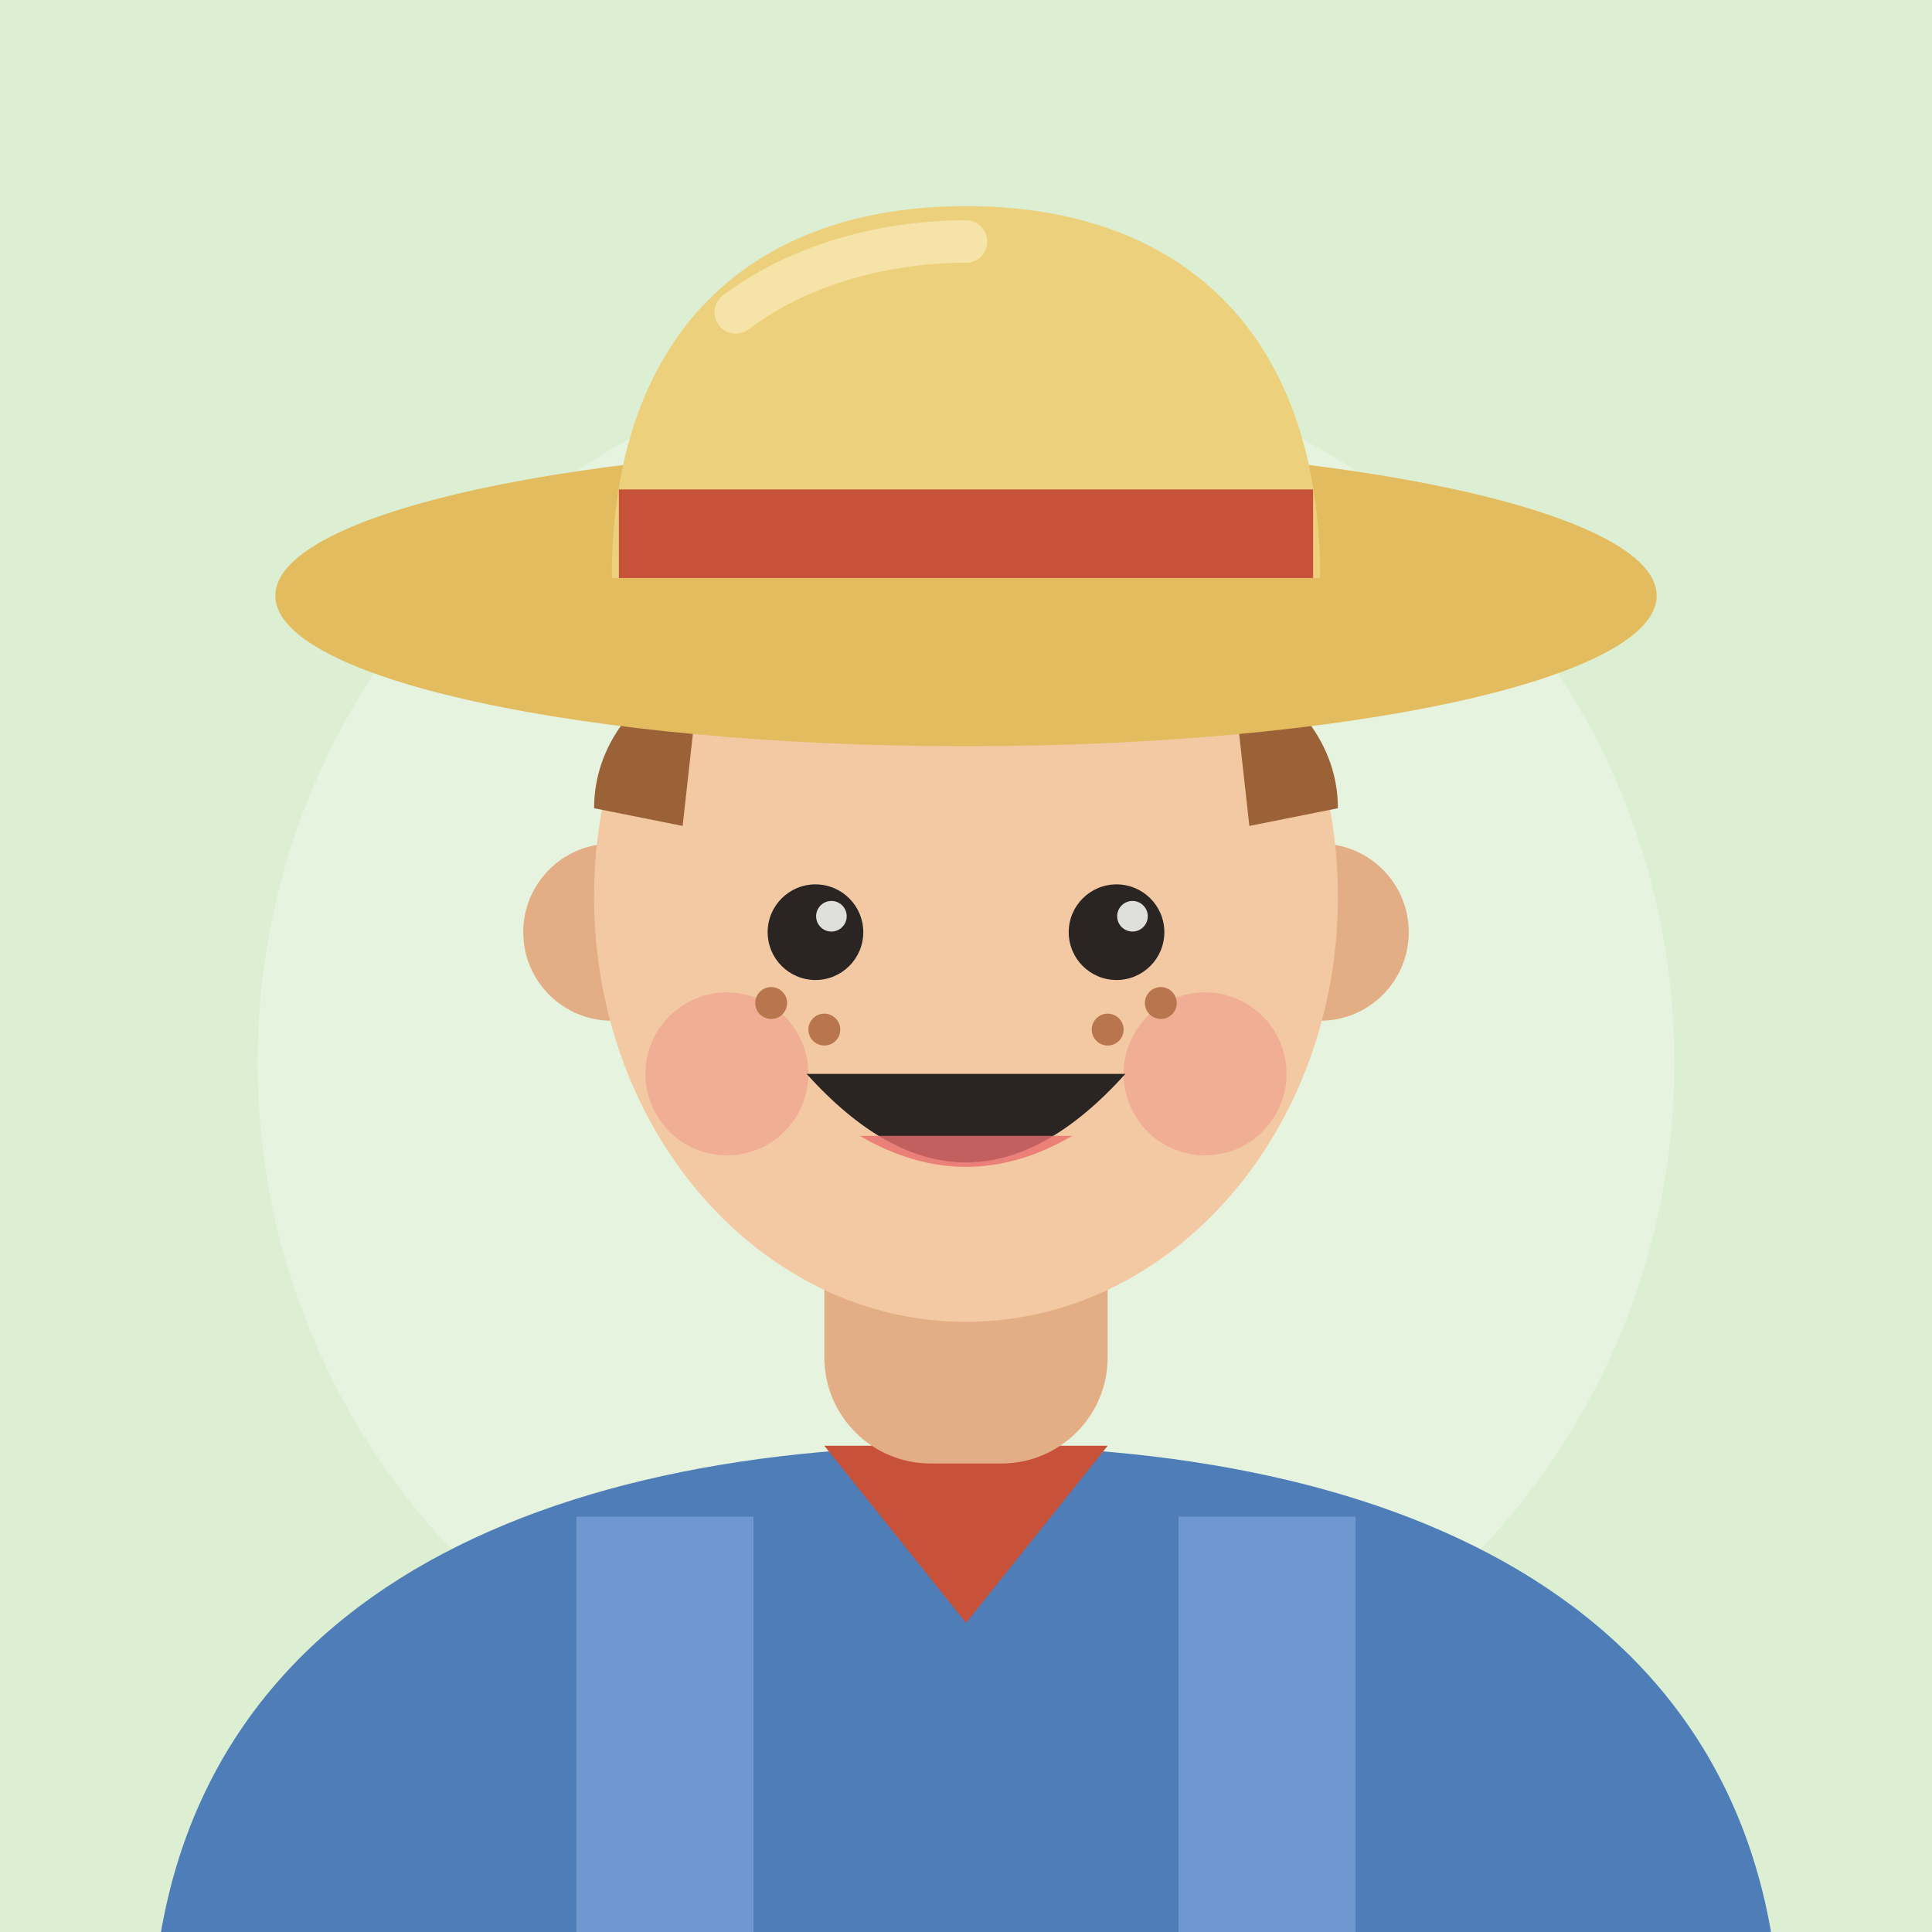
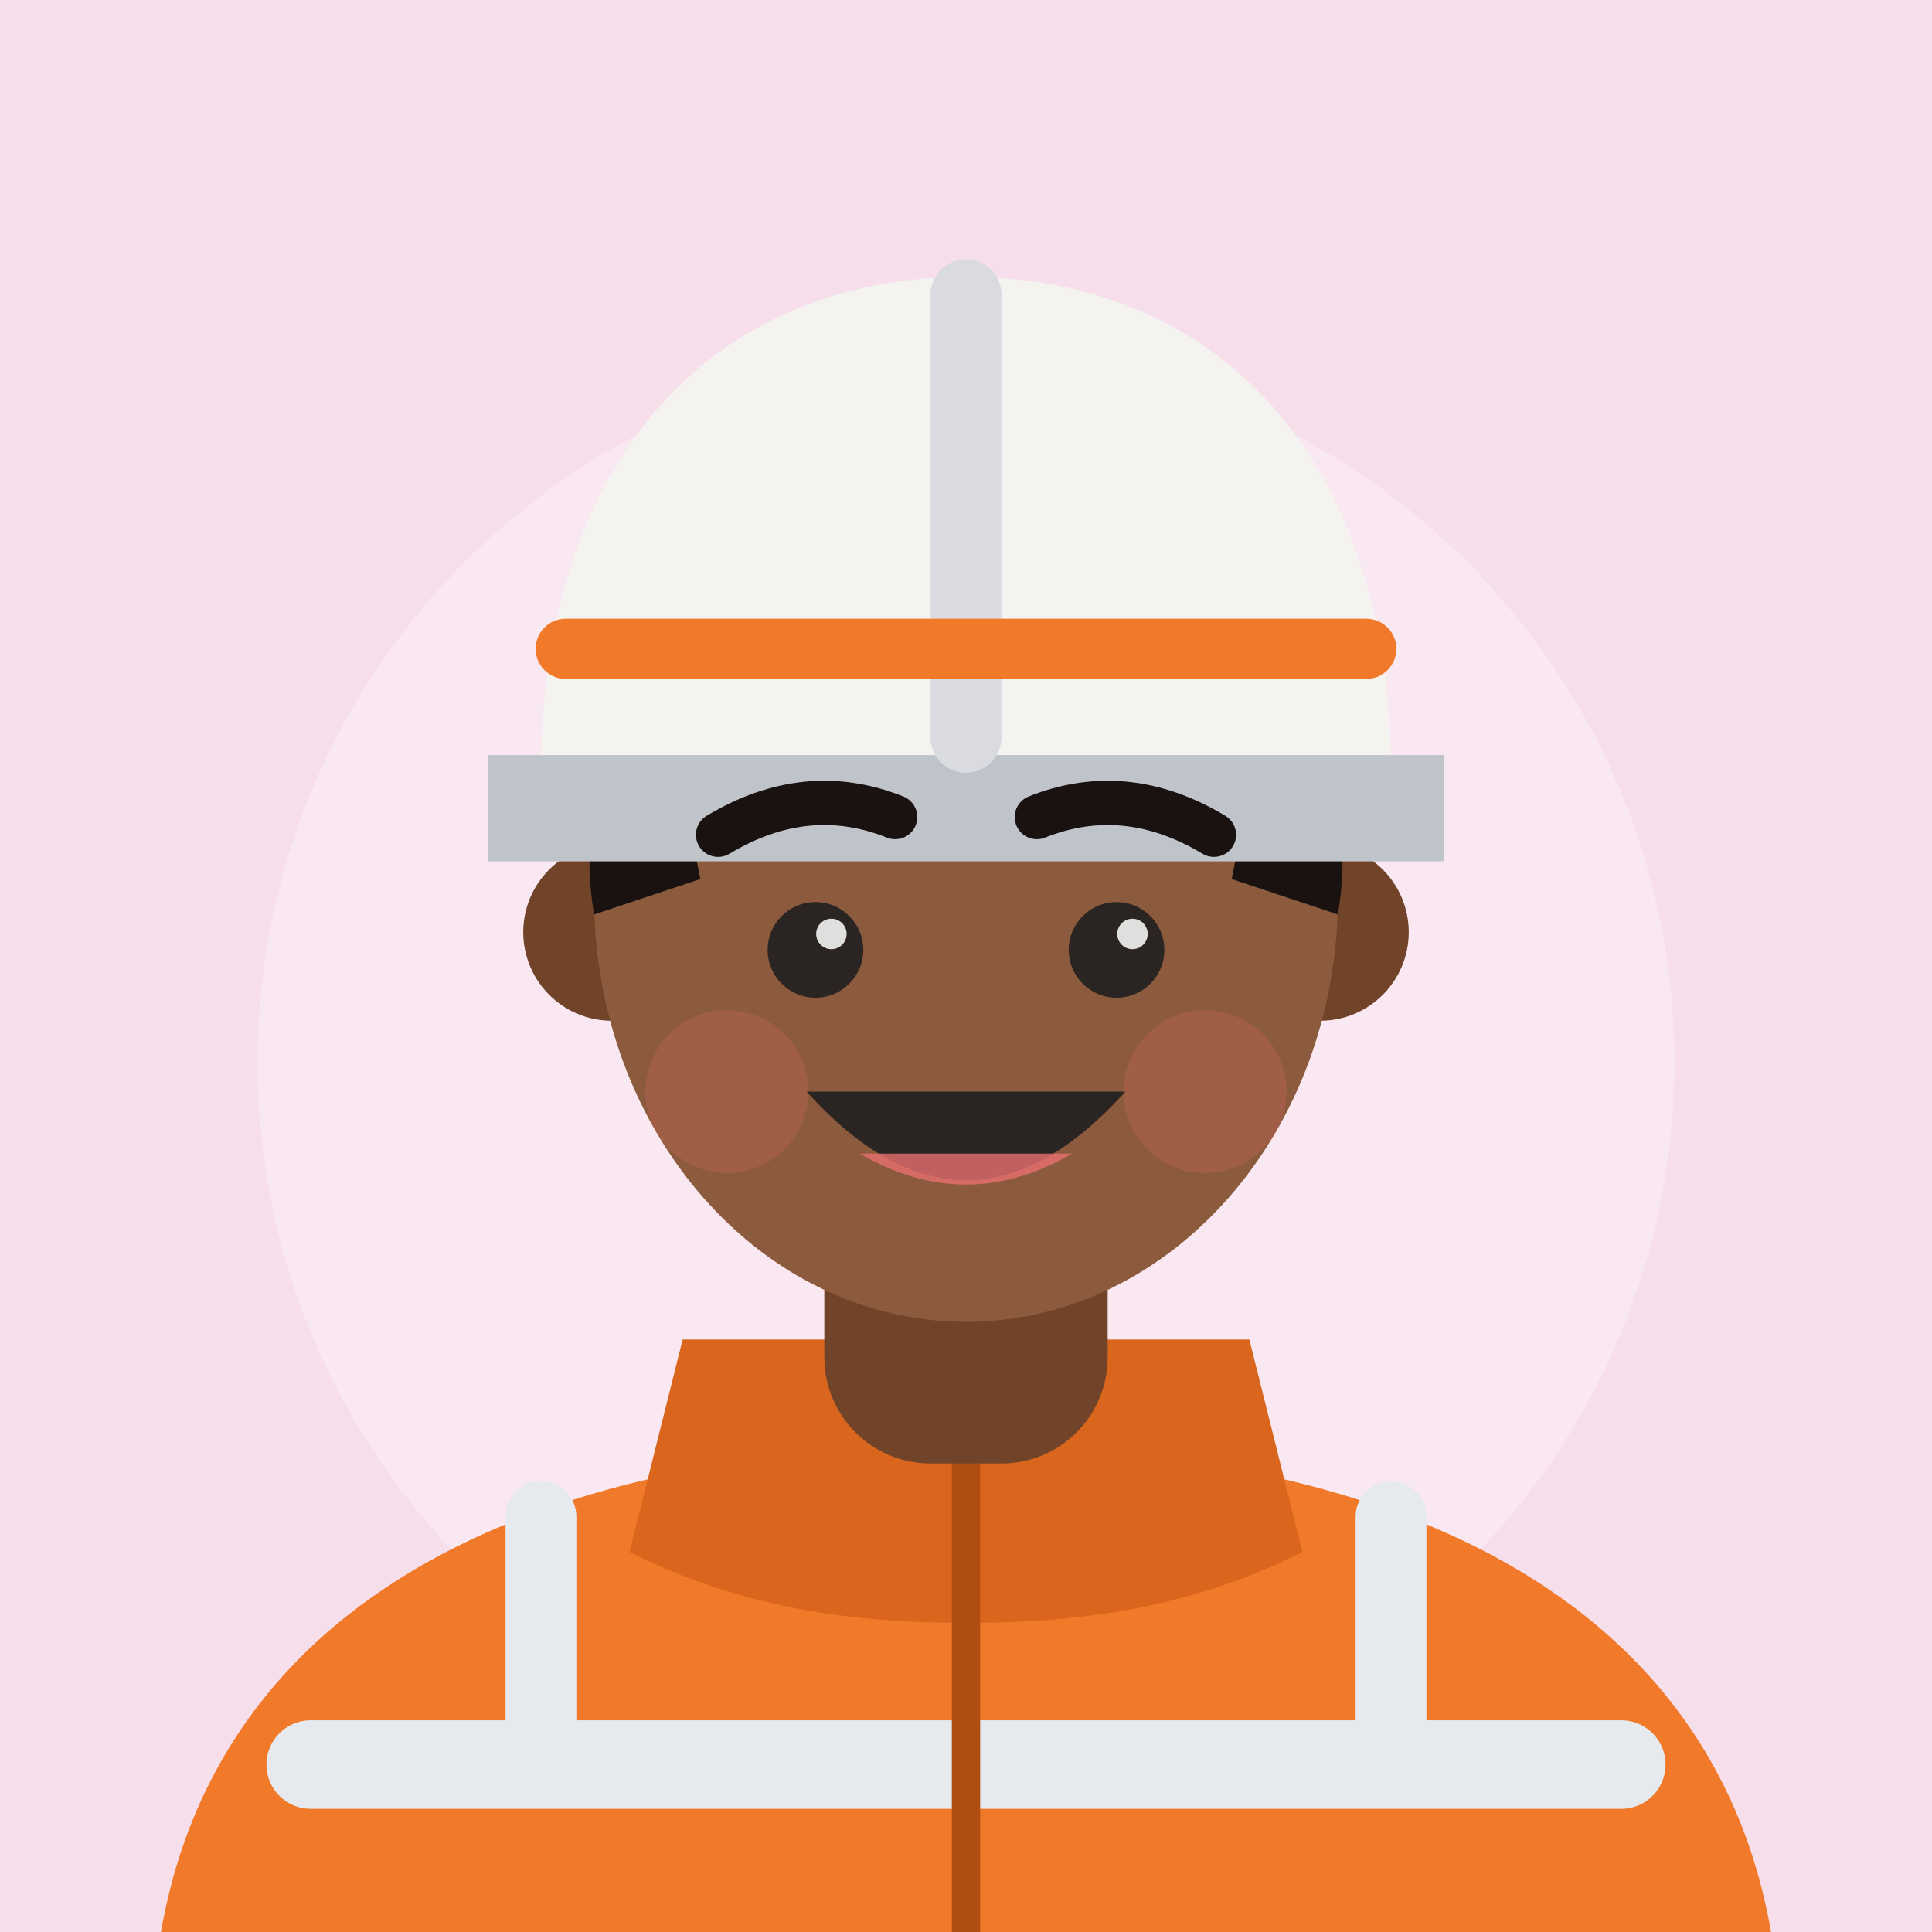
<svg xmlns="http://www.w3.org/2000/svg" viewBox="0 0 120 120">
-   <rect width="120" height="120" fill="#DCEFD3" />
+   <rect width="120" height="120" fill="#F6DFEB" />
  <circle cx="60" cy="66" r="44" fill="#fff" opacity=".28" />
  <g transform="translate(60 70) scale(1.1) translate(-60 -70)">
-     <path d="M14 122C14 98 34 88 60 88S106 98 106 122Z" fill="#4F7DB8" />
-     <path d="M38 92h10v30H38zM72 92h10v30H72z" fill="#6E98CF" />
-     <path d="M52 88l8 10 8-10z" fill="#C8513A" />
-     <rect x="52" y="69" width="16" height="20" rx="6" fill="#E3AE86" />
-     <circle cx="40" cy="59" r="5" fill="#E3AE86" />
-     <circle cx="80" cy="59" r="5" fill="#E3AE86" />
-     <ellipse cx="60" cy="57" rx="21" ry="24" fill="#F3C9A4" />
-     <path d="M39 52c0-4 3-7 6-8l-1 9zM81 52c0-4-3-7-6-8l1 9z" fill="#9A6236" />
-     <ellipse cx="60" cy="40" rx="39" ry="8.5" fill="#E2BC5E" />
-     <path d="M40 39c0-14 8-21 20-21s20 7 20 21z" fill="#EDD07C" />
-     <path d="M40.4 34h39.2v5H40.4z" fill="#C8513A" />
-     <path d="M47 24c4-3 9-4 13-4" stroke="#F6E3A8" stroke-width="2.4" fill="none" stroke-linecap="round" />
-     <circle cx="51.5" cy="59" r="2.7" fill="#2A2522" />
-     <circle cx="52.4" cy="58.1" r="0.864" fill="#fff" opacity=".85" />
-     <circle cx="68.5" cy="59" r="2.7" fill="#2A2522" />
-     <circle cx="69.4" cy="58.1" r="0.864" fill="#fff" opacity=".85" />
-     <circle cx="46.5" cy="67" r="4.6" fill="#E86E6E" opacity="0.3" />
-     <circle cx="73.5" cy="67" r="4.6" fill="#E86E6E" opacity="0.3" />
-     <path d="M51 67Q60 77 69 67Z" fill="#2A2522" />
-     <path d="M54 70.5Q60 74 66 70.5" fill="#E86E6E" opacity=".8" />
-     <circle cx="49" cy="63" r=".9" fill="#B9764E" />
-     <circle cx="52" cy="64.5" r=".9" fill="#B9764E" />
-     <circle cx="71" cy="63" r=".9" fill="#B9764E" />
-     <circle cx="68" cy="64.5" r=".9" fill="#B9764E" />
+     <path d="M14 122C14 98 34 88 60 88S106 98 106 122Z" fill="#F07A2A" />
+     <path d="M23 106h74" stroke="#E6E9EE" stroke-width="5" fill="none" stroke-linecap="round" />
+     <path d="M36 92v14M84 92v14" stroke="#E6E9EE" stroke-width="4" fill="none" stroke-linecap="round" />
+     <path d="M44 82h32l3 12c-6 3-12 4-19 4s-13-1-19-4z" fill="#D9661C" />
+     <path d="M60 85v37" stroke="#B04E12" stroke-width="1.6" fill="none" stroke-linecap="round" />
+     <rect x="52" y="69" width="16" height="20" rx="6" fill="#714429" />
+     <circle cx="40" cy="59" r="5" fill="#714429" />
+     <circle cx="80" cy="59" r="5" fill="#714429" />
+     <ellipse cx="60" cy="57" rx="21" ry="24" fill="#8C5A3C" />
+     <path d="M39 58c-1-6 1-10 4-12l2 10zM81 58c1-6-1-10-4-12l-2 10z" fill="#1A1210" />
+     <path d="M36 50c0-18 10-28 24-28s24 10 24 28z" fill="#F4F3F0" />
+     <path d="M33 49h54v6H33z" fill="#BFC3CA" />
+     <path d="M60 23v25" stroke="#D9DBE0" stroke-width="4" fill="none" stroke-linecap="round" />
+     <path d="M37.4 43h45.2" stroke="#F07A2A" stroke-width="3.4" fill="none" stroke-linecap="round" />
+     <path d="M46 53.5q5-3 10-1M74 53.5q-5-3-10-1" stroke="#1A1210" stroke-width="2.5" fill="none" stroke-linecap="round" />
+     <circle cx="51.5" cy="60" r="2.7" fill="#2A2522" />
+     <circle cx="52.4" cy="59.1" r="0.86" fill="#fff" opacity=".85" />
+     <circle cx="68.5" cy="60" r="2.7" fill="#2A2522" />
+     <circle cx="69.4" cy="59.1" r="0.86" fill="#fff" opacity=".85" />
+     <circle cx="46.5" cy="68" r="4.6" fill="#E86E6E" opacity="0.22" />
+     <circle cx="73.5" cy="68" r="4.6" fill="#E86E6E" opacity="0.22" />
+     <path d="M51 68Q60 78 69 68Z" fill="#2A2522" />
+     <path d="M54 71.5Q60 75 66 71.5" fill="#E86E6E" opacity=".8" />
  </g>
</svg>
